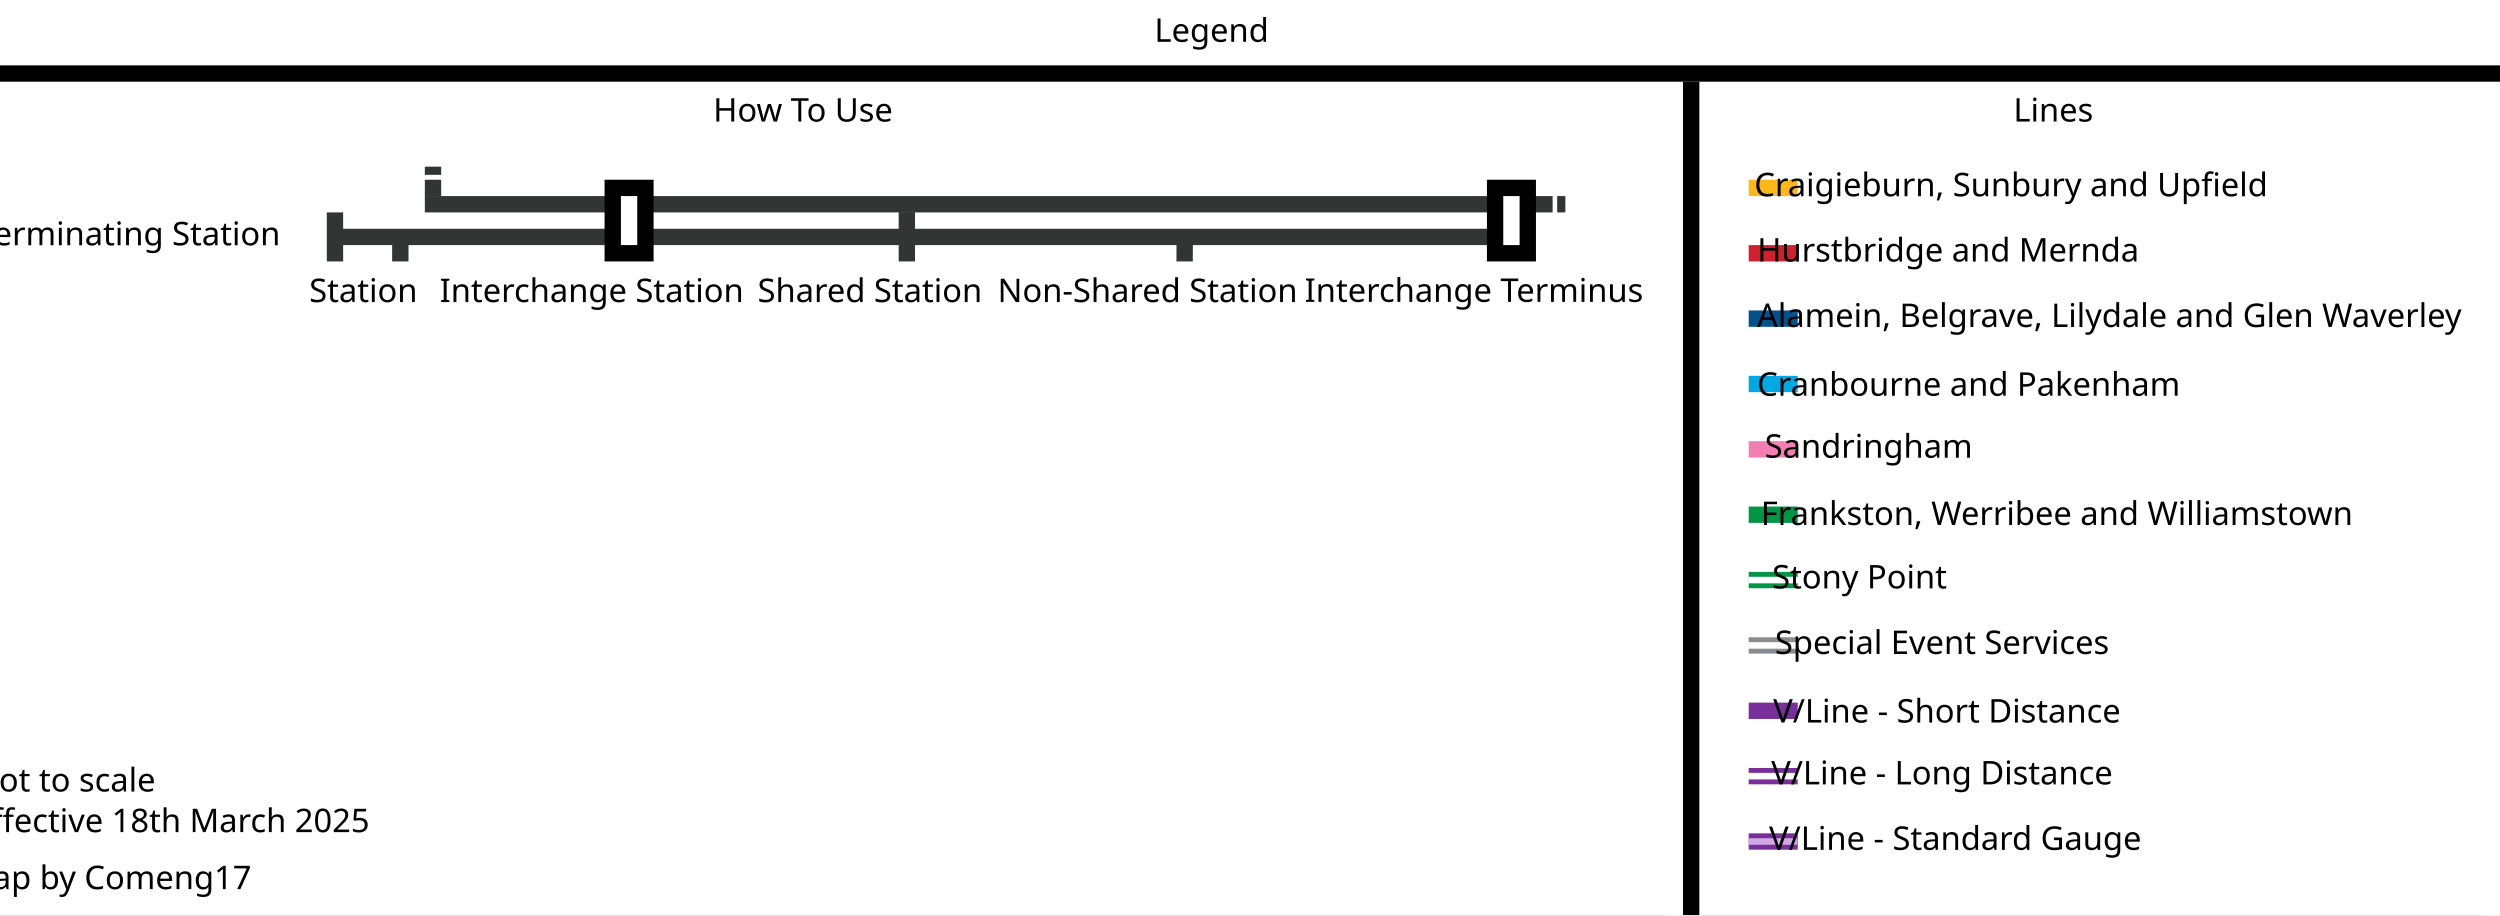
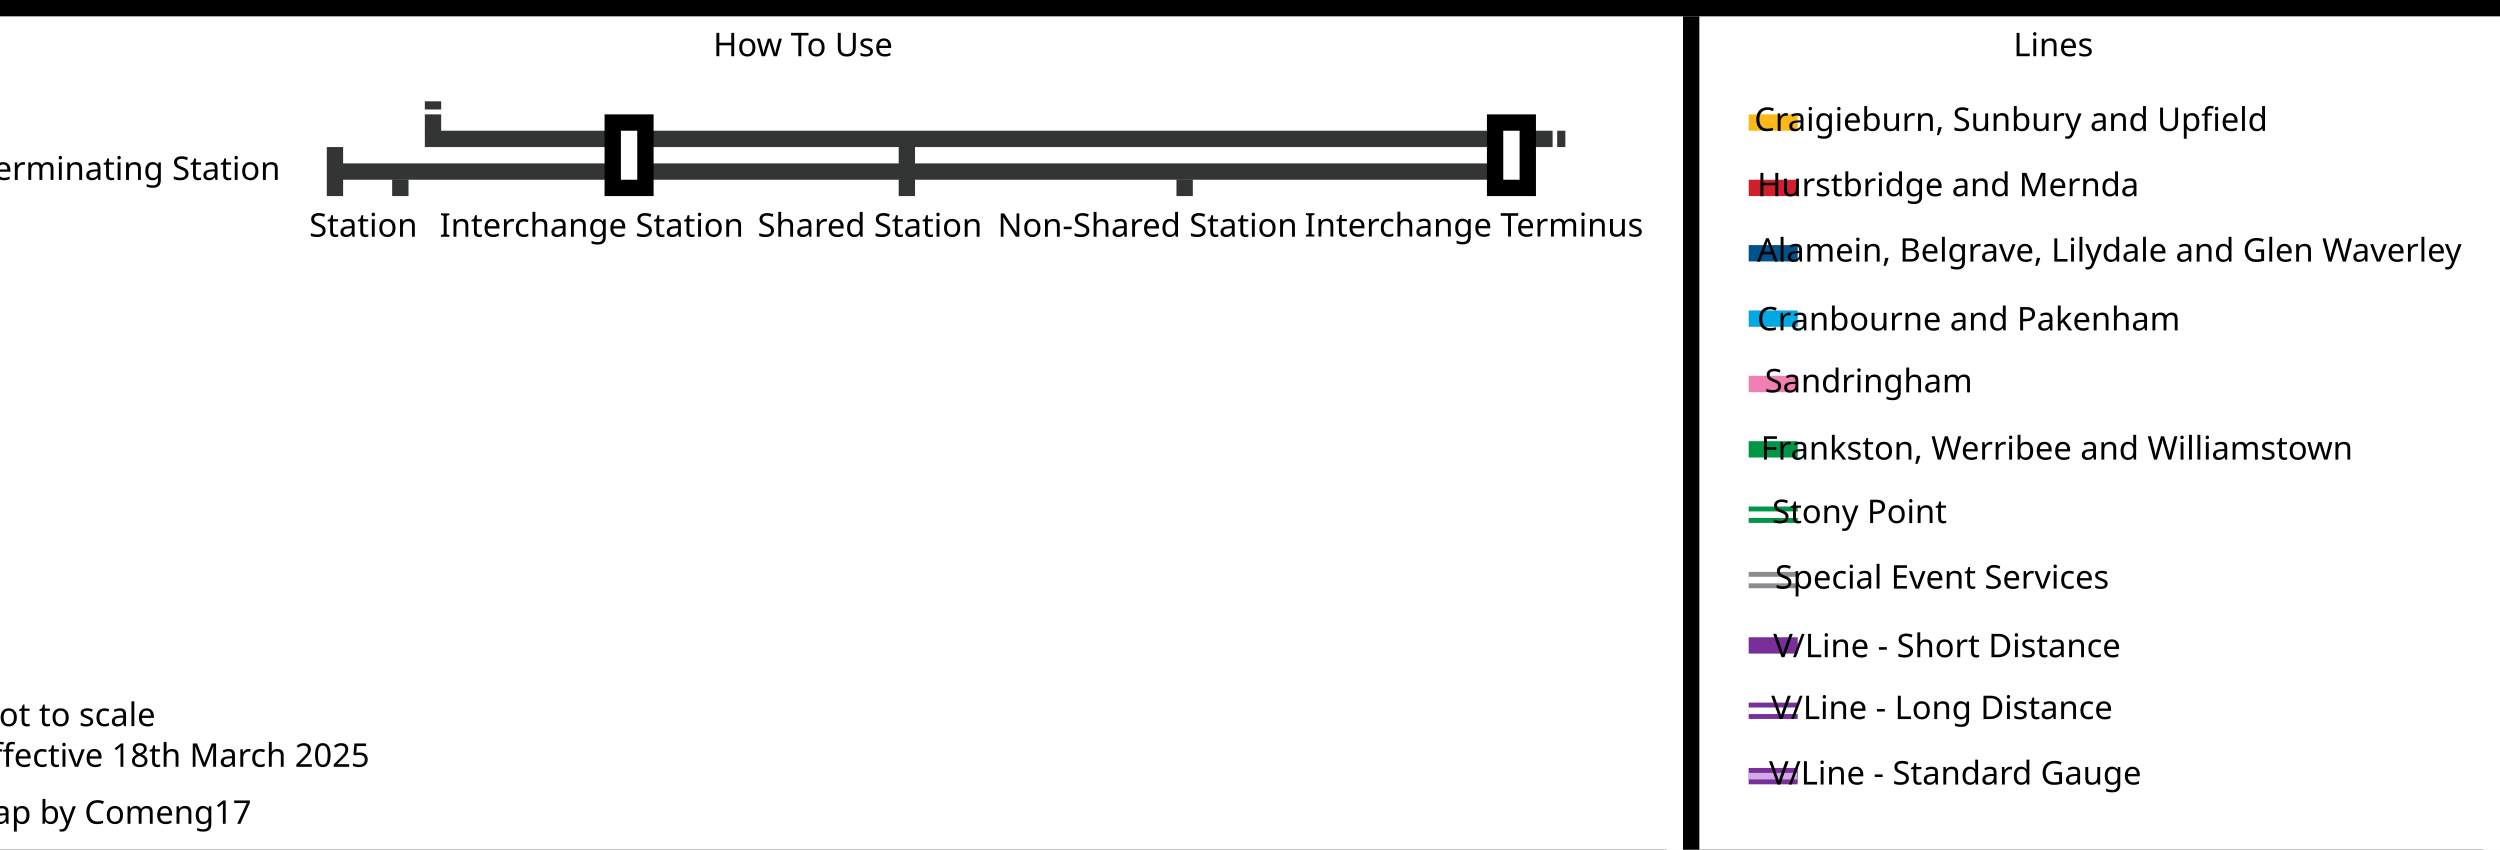
- <svg xmlns="http://www.w3.org/2000/svg" width="7650" height="2800" viewBox="0 0 2024.063 740.833" version="1.1" id="svg5" xml:space="preserve">
+ <svg xmlns="http://www.w3.org/2000/svg" width="7649.999" height="2600" viewBox="0 0 2024.063 687.917" version="1.1" id="svg5" xml:space="preserve">
  <defs id="defs2" />
-   <g id="layer1" transform="translate(3333.75,2010.833)">
+   <g id="layer1" transform="translate(3333.75,1957.917)">
    <g id="g411">
      <rect style="display:inline;fill:#000000;fill-opacity:1;stroke-width:578.053;stroke-linecap:square" id="rect398" width="1349.375" height="674.687" x="-3333.75" y="-1944.688" />
      <rect style="display:inline;fill:#000000;fill-opacity:1;stroke-width:400.649;stroke-linecap:square" id="rect413" width="648.229" height="674.687" x="-1971.146" y="-1944.688" />
    </g>
-     <rect style="fill:#ffffff;fill-opacity:1;stroke-width:2121.66;stroke-linecap:square" id="rect593" width="2024.062" height="740.833" x="-3333.75" y="-2010.833" />
+     <rect style="fill:#ffffff;fill-opacity:1;stroke-width:2044.48;stroke-linecap:square" id="rect593" width="2024.062" height="687.917" x="-3333.75" y="-1957.917" />
    <g id="g2342" style="display:inline" transform="matrix(0.1,0,0,0.1443272,-3320.521,-1944.688)">
      <rect style="fill:#000000;fill-opacity:1;stroke-width:476.424;stroke-linecap:square" id="rect2331" width="132.292" height="4674.707" x="13493.75" y="-1.4210855e-14" />
      <rect style="fill:#000000;fill-opacity:1;stroke-width:825.189;stroke-linecap:square" id="rect9896" width="20240.625" height="91.661" x="-132.292" y="-91.661" />
-       <g id="g9906" transform="matrix(1,0,0,0.8199644,198.4378,0)">
-         <text xml:space="preserve" style="font-size:243.215px;font-family:'Book Antiqua';-inkscape-font-specification:'Book Antiqua';text-align:center;text-anchor:middle;fill:#00a8e4;fill-opacity:1;stroke:none;stroke-width:164.781;stroke-linecap:square;stroke-dasharray:none;stroke-opacity:1" x="8997.754" y="-296.723" id="text9904" transform="scale(1.087856,0.9192394)">
-           <tspan style="font-style:normal;font-variant:normal;font-weight:normal;font-stretch:normal;font-size:243.215px;font-family:'Network Sans 2019';-inkscape-font-specification:'Network Sans 2019, ';fill:#000000;fill-opacity:1;stroke-width:164.781" x="8997.754" y="-296.723" id="tspan9902">Legend</tspan>
-         </text>
-       </g>
+       <g id="g9906" transform="matrix(1,0,0,0.8199644,198.4378,0)" />
    </g>
    <g id="g7930" transform="matrix(0.1,0,0,0.1183432,-2394.214,-1944.688)">
      <g id="g7933" transform="translate(0,223.5726)">
        <g id="g8011" transform="matrix(6,0,0,1,-114458.76,-7713.266)">
          <rect style="fill:#782f9a;fill-opacity:1;stroke:none;stroke-width:0.963;stroke-linecap:square;stroke-dasharray:none;stroke-opacity:1" id="rect8003" width="6.615" height="12.404" x="-1346.729" y="-181.101" transform="matrix(10,0,0,9.011836,33337.5,14263.924)" />
          <rect style="fill:#d2a9e5;fill-opacity:1;stroke:none;stroke-width:0.606;stroke-linecap:square;stroke-dasharray:none;stroke-opacity:1" id="rect8005" width="6.545" height="4.962" x="-1346.729" y="-177.38" transform="matrix(10,0,0,9.011836,33337.5,14263.924)" />
        </g>
        <g id="g7978" transform="matrix(0,-0.845,1.183432,0,-13451.417,16879.754)">
          <rect style="fill:#782f9a;fill-opacity:1;stroke:none;stroke-width:22.396;stroke-linecap:square;stroke-dasharray:none;stroke-opacity:1" id="rect7970" width="132.292" height="335.359" x="14552.081" y="15390.761" />
          <rect style="fill:#ffffff;fill-opacity:1;stroke:none;stroke-width:14.259;stroke-linecap:square;stroke-dasharray:none;stroke-opacity:1" id="rect7972" width="52.917" height="339.831" x="14591.769" y="15388.524" />
        </g>
        <rect style="fill:#782f9a;fill-opacity:1;stroke:none;stroke-width:22.396;stroke-linecap:square;stroke-dasharray:none;stroke-opacity:1" id="rect7967" width="111.786" height="396.875" x="-4136.1" y="4762.5" transform="rotate(-90)" />
        <g id="g7990" transform="translate(-25661.939,-8272.198)">
          <rect style="fill:#8a8c8f;fill-opacity:1;stroke:none;stroke-width:22.396;stroke-linecap:square;stroke-dasharray:none;stroke-opacity:1" id="rect7980" width="396.875" height="111.786" x="30424.439" y="11849.365" />
          <rect style="fill:#ffffff;fill-opacity:1;stroke:none;stroke-width:14.259;stroke-linecap:square;stroke-dasharray:none;stroke-opacity:1" id="rect7982" width="402.167" height="44.715" x="30421.793" y="11882.901" />
        </g>
        <g id="g8000" transform="matrix(0,-0.845,1.183432,0,-34790.063,38119.184)">
          <rect style="fill:#009645;fill-opacity:1;stroke:none;stroke-width:22.396;stroke-linecap:square;stroke-dasharray:none;stroke-opacity:1" id="rect7992" width="132.292" height="335.359" x="41275" y="33421.918" />
          <rect style="fill:#ffffff;fill-opacity:1;stroke:none;stroke-width:14.259;stroke-linecap:square;stroke-dasharray:none;stroke-opacity:1" id="rect7994" width="52.917" height="339.831" x="41314.688" y="33419.68" />
        </g>
        <rect style="fill:#009645;fill-opacity:1;stroke:none;stroke-width:22.396;stroke-linecap:square;stroke-dasharray:none;stroke-opacity:1" id="rect7961" width="396.875" height="111.786" x="4762.5" y="2682.875" />
        <rect style="fill:#f17fb1;fill-opacity:1;stroke:none;stroke-width:22.396;stroke-linecap:square;stroke-dasharray:none;stroke-opacity:1" id="rect7964" width="396.875" height="111.786" x="4762.5" y="2235.729" />
        <rect style="fill:#00a8e4;fill-opacity:1;stroke:none;stroke-width:22.396;stroke-linecap:square;stroke-dasharray:none;stroke-opacity:1" id="rect7958" width="396.875" height="111.786" x="4762.5" y="1788.583" />
        <rect style="fill:#01518a;fill-opacity:1;stroke:none;stroke-width:22.396;stroke-linecap:square;stroke-dasharray:none;stroke-opacity:1" id="rect7955" width="396.875" height="111.786" x="-5159.374" y="1341.438" transform="scale(-1,1)" />
        <rect style="display:inline;fill:#d0202e;fill-opacity:1;stroke:none;stroke-width:22.396;stroke-linecap:square;stroke-dasharray:none;stroke-opacity:1" id="rect7951" width="396.875" height="111.786" x="-5159.375" y="894.292" transform="scale(-1,1)" />
        <rect style="fill:#fcb818;fill-opacity:1;stroke:none;stroke-width:22.396;stroke-linecap:square;stroke-dasharray:none;stroke-opacity:1" id="rect7926" width="111.786" height="396.875" x="447.146" y="4762.5" transform="matrix(0,1,1,0,0,0)" />
      </g>
      <g id="g9528" transform="translate(0,223.5726)">
        <text xml:space="preserve" style="font-size:243.215px;font-family:'Book Antiqua';-inkscape-font-specification:'Book Antiqua';text-align:center;text-anchor:middle;fill:#00a8e4;fill-opacity:1;stroke:none;stroke-width:164.781;stroke-linecap:square;stroke-dasharray:none;stroke-opacity:1" x="6199.678" y="5473.803" id="text9520-4-3" transform="scale(1.087857,0.9192388)">
          <tspan style="font-style:normal;font-variant:normal;font-weight:normal;font-stretch:normal;font-size:243.215px;font-family:'Network Sans 2019';-inkscape-font-specification:'Network Sans 2019, ';fill:#000000;fill-opacity:1;stroke-width:164.781" x="6199.678" y="5473.803" id="tspan9563-6">V/Line - Standard Gauge</tspan>
        </text>
        <text xml:space="preserve" style="font-size:243.215px;font-family:'Book Antiqua';-inkscape-font-specification:'Book Antiqua';text-align:center;text-anchor:middle;fill:#00a8e4;fill-opacity:1;stroke:none;stroke-width:164.781;stroke-linecap:square;stroke-dasharray:none;stroke-opacity:1" x="6100.933" y="4986.643" id="text9520-4-3-2" transform="scale(1.087857,0.9192388)">
          <tspan style="font-style:normal;font-variant:normal;font-weight:normal;font-stretch:normal;font-size:243.215px;font-family:'Network Sans 2019';-inkscape-font-specification:'Network Sans 2019, ';fill:#000000;fill-opacity:1;stroke-width:164.781" x="6100.933" y="4986.643" id="tspan9563-6-7">V/Line - Long Distance</tspan>
        </text>
        <text xml:space="preserve" style="font-size:243.215px;font-family:'Book Antiqua';-inkscape-font-specification:'Book Antiqua';text-align:center;text-anchor:middle;fill:#00a8e4;fill-opacity:1;stroke:none;stroke-width:164.781;stroke-linecap:square;stroke-dasharray:none;stroke-opacity:1" x="6137.901" y="4526.237" id="text9520-4-3-2-8" transform="scale(1.087857,0.9192388)">
          <tspan style="font-style:normal;font-variant:normal;font-weight:normal;font-stretch:normal;font-size:243.215px;font-family:'Network Sans 2019';-inkscape-font-specification:'Network Sans 2019, ';fill:#000000;fill-opacity:1;stroke-width:164.781" x="6137.901" y="4526.237" id="tspan9563-6-7-8">V/Line - Short Distance</tspan>
        </text>
        <text xml:space="preserve" style="font-size:243.215px;font-family:'Book Antiqua';-inkscape-font-specification:'Book Antiqua';text-align:center;text-anchor:middle;fill:#00a8e4;fill-opacity:1;stroke:none;stroke-width:164.781;stroke-linecap:square;stroke-dasharray:none;stroke-opacity:1" x="6101.419" y="4015.971" id="text9520-4-3-2-8-4" transform="scale(1.087857,0.9192388)">
          <tspan style="font-style:normal;font-variant:normal;font-weight:normal;font-stretch:normal;font-size:243.215px;font-family:'Network Sans 2019';-inkscape-font-specification:'Network Sans 2019, ';fill:#000000;fill-opacity:1;stroke-width:164.781" x="6101.419" y="4015.971" id="tspan9563-6-7-8-5">Special Event Services</tspan>
        </text>
        <text xml:space="preserve" style="font-size:243.215px;font-family:'Book Antiqua';-inkscape-font-specification:'Book Antiqua';text-align:center;text-anchor:middle;fill:#00a8e4;fill-opacity:1;stroke:none;stroke-width:164.781;stroke-linecap:square;stroke-dasharray:none;stroke-opacity:1" x="5487.301" y="3528.081" id="text9520-4-3-2-8-4-5" transform="scale(1.087857,0.9192388)">
          <tspan style="font-style:normal;font-variant:normal;font-weight:normal;font-stretch:normal;font-size:243.215px;font-family:'Network Sans 2019';-inkscape-font-specification:'Network Sans 2019, ';fill:#000000;fill-opacity:1;stroke-width:164.781" x="5487.301" y="3528.081" id="tspan9563-6-7-8-5-0">Stony Point</tspan>
        </text>
        <text xml:space="preserve" style="font-size:243.215px;font-family:'Book Antiqua';-inkscape-font-specification:'Book Antiqua';text-align:center;text-anchor:middle;fill:#00a8e4;fill-opacity:1;stroke:none;stroke-width:164.781;stroke-linecap:square;stroke-dasharray:none;stroke-opacity:1" x="6955.711" y="3055.878" id="text9520-4-3-2-8-4-5-2" transform="scale(1.087857,0.9192388)">
          <tspan style="font-style:normal;font-variant:normal;font-weight:normal;font-stretch:normal;font-size:243.215px;font-family:'Network Sans 2019';-inkscape-font-specification:'Network Sans 2019, ';fill:#000000;fill-opacity:1;stroke-width:164.781" x="6955.711" y="3055.878" id="tspan9563-6-7-8-5-0-6">Frankston, Werribee and Williamstown</tspan>
        </text>
        <text xml:space="preserve" style="font-size:243.215px;font-family:'Book Antiqua';-inkscape-font-specification:'Book Antiqua';text-align:center;text-anchor:middle;fill:#00a8e4;fill-opacity:1;stroke:none;stroke-width:164.781;stroke-linecap:square;stroke-dasharray:none;stroke-opacity:1" x="5555.158" y="2555.22" id="text9520-4-3-2-8-4-5-2-3" transform="scale(1.087857,0.9192388)">
          <tspan style="font-style:normal;font-variant:normal;font-weight:normal;font-stretch:normal;font-size:243.215px;font-family:'Network Sans 2019';-inkscape-font-specification:'Network Sans 2019, ';fill:#000000;fill-opacity:1;stroke-width:164.781" x="5555.158" y="2555.22" id="tspan9563-6-7-8-5-0-6-2">Sandringham</tspan>
        </text>
        <text xml:space="preserve" style="font-size:243.215px;font-family:'Book Antiqua';-inkscape-font-specification:'Book Antiqua';text-align:center;text-anchor:middle;fill:#00a8e4;fill-opacity:1;stroke:none;stroke-width:164.781;stroke-linecap:square;stroke-dasharray:none;stroke-opacity:1" x="6299.76" y="2094.084" id="text9520-4-3-2-8-4-5-2-3-5" transform="scale(1.087857,0.9192388)">
          <tspan style="font-style:normal;font-variant:normal;font-weight:normal;font-stretch:normal;font-size:243.215px;font-family:'Network Sans 2019';-inkscape-font-specification:'Network Sans 2019, ';fill:#000000;fill-opacity:1;stroke-width:164.781" x="6299.76" y="2094.084" id="tspan9563-6-7-8-5-0-6-2-9">Cranbourne and Pakenham</tspan>
        </text>
        <text xml:space="preserve" style="font-size:243.215px;font-family:'Book Antiqua';-inkscape-font-specification:'Book Antiqua';text-align:center;text-anchor:middle;fill:#00a8e4;fill-opacity:1;stroke:none;stroke-width:164.781;stroke-linecap:square;stroke-dasharray:none;stroke-opacity:1" x="7346.072" y="1582.359" id="text9520-4" transform="scale(1.087857,0.9192388)">
          <tspan style="font-style:normal;font-variant:normal;font-weight:normal;font-stretch:normal;font-size:243.215px;font-family:'Network Sans 2019';-inkscape-font-specification:'Network Sans 2019, ';fill:#000000;fill-opacity:1;stroke-width:164.781" x="7346.072" y="1582.359" id="tspan9563">Alamein, Belgrave, Lilydale and Glen Waverley</tspan>
        </text>
        <text xml:space="preserve" style="font-size:243.215px;font-family:'Book Antiqua';-inkscape-font-specification:'Book Antiqua';text-align:center;text-anchor:middle;fill:#00a8e4;fill-opacity:1;stroke:none;stroke-width:164.781;stroke-linecap:square;stroke-dasharray:none;stroke-opacity:1" x="6147.021" y="1095.198" id="text9520" transform="scale(1.087857,0.9192388)">
          <tspan style="font-style:normal;font-variant:normal;font-weight:normal;font-stretch:normal;font-size:243.215px;font-family:'Network Sans 2019';-inkscape-font-specification:'Network Sans 2019, ';fill:#000000;fill-opacity:1;stroke-width:164.781" x="6147.021" y="1095.198" id="tspan9518">Hurstbridge and Mernda</tspan>
        </text>
        <text xml:space="preserve" style="font-size:243.215px;font-family:'Book Antiqua';-inkscape-font-specification:'Book Antiqua';text-align:center;text-anchor:middle;fill:#00a8e4;fill-opacity:1;stroke:none;stroke-width:164.781;stroke-linecap:square;stroke-dasharray:none;stroke-opacity:1" x="6614.845" y="609.497" id="text9532" transform="scale(1.087857,0.9192388)">
          <tspan style="font-style:normal;font-variant:normal;font-weight:normal;font-stretch:normal;font-size:243.215px;font-family:'Network Sans 2019';-inkscape-font-specification:'Network Sans 2019, ';fill:#000000;fill-opacity:1;stroke-width:164.781" x="6614.845" y="609.497" id="tspan9530">Craigieburn, Sunbury and Upfield</tspan>
        </text>
      </g>
      <g id="g9801">
        <text xml:space="preserve" style="font-size:243.215px;font-family:'Book Antiqua';-inkscape-font-specification:'Book Antiqua';text-align:center;text-anchor:middle;fill:#00a8e4;fill-opacity:1;stroke:none;stroke-width:164.781;stroke-linecap:square;stroke-dasharray:none;stroke-opacity:1" x="6929.81" y="-311.316" id="text9793" transform="matrix(1.087857,0,0,0.9192388,-5.8333333e-7,558.9323)">
          <tspan style="font-style:normal;font-variant:normal;font-weight:normal;font-stretch:normal;font-size:243.215px;font-family:'Network Sans 2019';-inkscape-font-specification:'Network Sans 2019, ';fill:#000000;fill-opacity:1;stroke-width:164.781" x="6929.81" y="-311.316" id="tspan9791">Lines</tspan>
        </text>
      </g>
    </g>
    <g id="g2513" transform="matrix(0.1,0,0,0.1183432,-3161.771,-1865.313)">
      <g id="g2524" transform="matrix(0,-0.845,1.183432,0,529.1663,1565.01)">
        <g id="g4827" transform="translate(264.5833,561.168)">
          <rect style="fill:#333434;fill-opacity:1;stroke-width:612.065;stroke-linecap:square" id="rect2344" width="132.292" height="7715.502" x="1322.917" y="444.91" />
          <rect style="fill:#333434;fill-opacity:1;stroke-width:74.407;stroke-linecap:square" id="rect4833" width="134.938" height="111.786" x="1452.562" y="444.91" />
          <rect style="fill:#333434;fill-opacity:1;stroke-width:52.095;stroke-linecap:square" id="rect4835" width="66.146" height="111.786" x="1627.188" y="444.91" />
          <rect style="fill:#333434;fill-opacity:1;stroke-width:52.095;stroke-linecap:square" id="rect4926" width="55.893" height="132.292" x="-8247.605" y="1322.917" transform="rotate(-90)" />
        </g>
        <g id="g4831">
          <rect style="fill:#333434;fill-opacity:1;stroke-width:616.573;stroke-linecap:square" id="rect4829" width="132.292" height="7829.524" x="1322.917" y="444.91" />
        </g>
      </g>
      <g id="g2528" transform="matrix(0,-0.845,1.183432,0,529.1663,1565.01)">
        <g id="g4907" transform="matrix(0,-8.45,10,0,-529.1667,10507.927)" style="display:inline">
          <rect style="fill:#000000;fill-opacity:1;stroke:none;stroke-width:111.754;stroke-linecap:square;stroke-dasharray:none;stroke-opacity:1" id="rect4903" width="39.688" height="66.146" x="224.896" y="171.979" />
          <rect style="fill:#ffffff;fill-opacity:1;stroke:none;stroke-width:49.978;stroke-linecap:square;stroke-dasharray:none;stroke-opacity:1" id="rect4905" width="13.229" height="39.688" x="238.125" y="185.208" />
        </g>
        <rect style="display:inline;fill:#333434;fill-opacity:1;stroke-width:74.407;stroke-linecap:square" id="rect4871" width="134.938" height="111.786" x="1190.625" y="6148.256" />
        <rect style="display:inline;fill:#333434;fill-opacity:1;stroke-width:128.031;stroke-linecap:square" id="rect4846" width="399.521" height="111.786" x="1190.625" y="4247.886" />
        <g id="g4818" transform="matrix(0,-8.45,10,0,-529.1667,4471.459)" style="display:inline">
          <rect style="fill:#000000;fill-opacity:1;stroke:none;stroke-width:111.754;stroke-linecap:square;stroke-dasharray:none;stroke-opacity:1" id="rect4814" width="39.688" height="66.146" x="224.896" y="171.979" />
          <rect style="fill:#ffffff;fill-opacity:1;stroke:none;stroke-width:49.978;stroke-linecap:square;stroke-dasharray:none;stroke-opacity:1" id="rect4816" width="13.229" height="39.688" x="238.125" y="185.208" />
        </g>
        <rect style="fill:#333434;fill-opacity:1;stroke-width:74.406;stroke-linecap:square" id="rect2505" width="134.938" height="111.786" x="1190.625" y="782.505" />
        <rect style="fill:#333434;fill-opacity:1;stroke-width:127.606;stroke-linecap:square" id="rect2455" width="396.875" height="111.786" x="1190.625" y="335.359" />
      </g>
      <g id="g2517" transform="matrix(0,-0.845,1.183432,0,539.8839,1565.01)">
        <text xml:space="preserve" style="font-size:243.215px;font-family:'Book Antiqua';-inkscape-font-specification:'Book Antiqua';text-align:center;text-anchor:middle;fill:#00a8e4;fill-opacity:1;stroke:none;stroke-width:164.781;stroke-linecap:square;stroke-dasharray:none;stroke-opacity:1" x="9177.119" y="-793.492" id="text2349" transform="matrix(0,0.9192389,-1.087857,0,0,0)">
          <tspan style="font-style:normal;font-variant:normal;font-weight:normal;font-stretch:normal;font-size:243.215px;font-family:'Network Sans 2019';-inkscape-font-specification:'Network Sans 2019, ';fill:#000000;fill-opacity:1;stroke-width:164.781" x="9177.119" y="-793.492" id="tspan2347">Interchange Terminus</tspan>
        </text>
        <text xml:space="preserve" style="font-size:243.215px;font-family:'Book Antiqua';-inkscape-font-specification:'Book Antiqua';text-align:center;text-anchor:middle;fill:#00a8e4;fill-opacity:1;stroke:none;stroke-width:164.781;stroke-linecap:square;stroke-dasharray:none;stroke-opacity:1" x="6748.007" y="-792.032" id="text4855-3" transform="matrix(0,0.9192389,-1.087857,0,0,0)">
          <tspan style="font-style:normal;font-variant:normal;font-weight:normal;font-stretch:normal;font-size:243.215px;font-family:'Network Sans 2019';-inkscape-font-specification:'Network Sans 2019, ';fill:#000000;fill-opacity:1;stroke-width:164.781" x="6748.007" y="-792.032" id="tspan4853-0">Non-Shared Station</tspan>
        </text>
        <text xml:space="preserve" style="font-size:243.215px;font-family:'Book Antiqua';-inkscape-font-specification:'Book Antiqua';text-align:center;text-anchor:middle;fill:#00a8e4;fill-opacity:1;stroke:none;stroke-width:164.781;stroke-linecap:square;stroke-dasharray:none;stroke-opacity:1" x="4681.286" y="-792.032" id="text4855" transform="matrix(0,0.9192389,-1.087857,0,0,0)">
          <tspan style="font-style:normal;font-variant:normal;font-weight:normal;font-stretch:normal;font-size:243.215px;font-family:'Network Sans 2019';-inkscape-font-specification:'Network Sans 2019, ';fill:#000000;fill-opacity:1;stroke-width:164.781" x="4681.286" y="-792.032" id="tspan4853">Shared Station</tspan>
        </text>
        <text xml:space="preserve" style="font-size:243.215px;font-family:'Book Antiqua';-inkscape-font-specification:'Book Antiqua';text-align:center;text-anchor:middle;fill:#00a8e4;fill-opacity:1;stroke:none;stroke-width:164.781;stroke-linecap:square;stroke-dasharray:none;stroke-opacity:1" x="2610.916" y="-792.032" id="text4914" transform="matrix(0,0.9192389,-1.087857,0,0,0)">
          <tspan style="font-style:normal;font-variant:normal;font-weight:normal;font-stretch:normal;font-size:243.215px;font-family:'Network Sans 2019';-inkscape-font-specification:'Network Sans 2019, ';fill:#000000;fill-opacity:1;stroke-width:164.781" x="2610.916" y="-792.032" id="tspan4912">Interchange Station</tspan>
        </text>
        <text xml:space="preserve" style="font-size:243.215px;font-family:'Book Antiqua';-inkscape-font-specification:'Book Antiqua';text-align:center;text-anchor:middle;fill:#00a8e4;fill-opacity:1;stroke:none;stroke-width:164.781;stroke-linecap:square;stroke-dasharray:none;stroke-opacity:1" x="911.449" y="-792.032" id="text4842" transform="matrix(0,0.9192389,-1.087857,0,0,0)">
          <tspan style="font-style:normal;font-variant:normal;font-weight:normal;font-stretch:normal;font-size:243.215px;font-family:'Network Sans 2019';-inkscape-font-specification:'Network Sans 2019, ';fill:#000000;fill-opacity:1;stroke-width:164.781" x="911.449" y="-792.032" id="tspan4840">Station</tspan>
        </text>
        <text xml:space="preserve" style="font-size:243.215px;font-family:'Book Antiqua';-inkscape-font-specification:'Book Antiqua';text-align:center;text-anchor:middle;fill:#00a8e4;fill-opacity:1;stroke:none;stroke-width:164.781;stroke-linecap:square;stroke-dasharray:none;stroke-opacity:1" x="-832.161" y="-1214.617" id="text4710" transform="matrix(0,0.9192389,-1.087857,0,0,0)">
          <tspan style="font-style:normal;font-variant:normal;font-weight:normal;font-stretch:normal;font-size:243.215px;font-family:'Network Sans 2019';-inkscape-font-specification:'Network Sans 2019, ';fill:#000000;fill-opacity:1;stroke-width:164.781" x="-832.161" y="-1214.617" id="tspan4708">Terminating Station</tspan>
        </text>
      </g>
      <g id="g6411" transform="translate(-1587.5,-111.7865)">
        <text xml:space="preserve" style="font-size:243.215px;font-family:'Book Antiqua';-inkscape-font-specification:'Book Antiqua';text-align:center;text-anchor:middle;fill:#00a8e4;fill-opacity:1;stroke:none;stroke-width:164.781;stroke-linecap:square;stroke-dasharray:none;stroke-opacity:1" x="961.672" y="5401.325" id="text6419" transform="scale(1.087857,0.9192388)">
          <tspan style="font-style:normal;font-variant:normal;font-weight:normal;font-stretch:normal;font-size:243.215px;font-family:'Network Sans 2019';-inkscape-font-specification:'Network Sans 2019, ';fill:#000000;fill-opacity:1;stroke-width:164.781" x="961.672" y="5401.325" id="tspan6423">Map by Comeng17</tspan>
        </text>
        <text xml:space="preserve" style="font-size:243.215px;font-family:'Book Antiqua';-inkscape-font-specification:'Book Antiqua';text-align:center;text-anchor:middle;fill:#00a8e4;fill-opacity:1;stroke:none;stroke-width:164.781;stroke-linecap:square;stroke-dasharray:none;stroke-opacity:1" x="1438.375" y="4977.155" id="text6405" transform="scale(1.087856,0.9192393)">
          <tspan style="font-style:normal;font-variant:normal;font-weight:normal;font-stretch:normal;font-size:243.215px;font-family:'Network Sans 2019';-inkscape-font-specification:'Network Sans 2019, ';fill:#000000;fill-opacity:1;stroke-width:164.781" x="1438.375" y="4977.155" id="tspan6403">Effective 18th March 2025</tspan>
        </text>
        <text xml:space="preserve" style="font-size:243.215px;font-family:'Book Antiqua';-inkscape-font-specification:'Book Antiqua';text-align:center;text-anchor:middle;fill:#00a8e4;fill-opacity:1;stroke:none;stroke-width:164.781;stroke-linecap:square;stroke-dasharray:none;stroke-opacity:1" x="645.006" y="4674.598" id="text6415" transform="scale(1.087857,0.9192388)">
          <tspan style="font-style:normal;font-variant:normal;font-weight:normal;font-stretch:normal;font-size:243.215px;font-family:'Network Sans 2019';-inkscape-font-specification:'Network Sans 2019, ';fill:#000000;fill-opacity:1;stroke-width:164.781" x="645.006" y="4674.598" id="tspan6413">Not to scale</tspan>
        </text>
        <text xml:space="preserve" style="font-size:243.215px;font-family:'Book Antiqua';-inkscape-font-specification:'Book Antiqua';text-align:center;text-anchor:middle;fill:#00a8e4;fill-opacity:1;stroke:none;stroke-width:164.781;stroke-linecap:square;stroke-dasharray:none;stroke-opacity:1" x="6139.361" y="-311.316" id="text7937" transform="scale(1.087857,0.9192388)">
          <tspan style="font-style:normal;font-variant:normal;font-weight:normal;font-stretch:normal;font-size:243.215px;font-family:'Network Sans 2019';-inkscape-font-specification:'Network Sans 2019, ';fill:#000000;fill-opacity:1;stroke-width:164.781" x="6139.361" y="-311.316" id="tspan7935">How To Use</tspan>
        </text>
      </g>
    </g>
  </g>
</svg>
